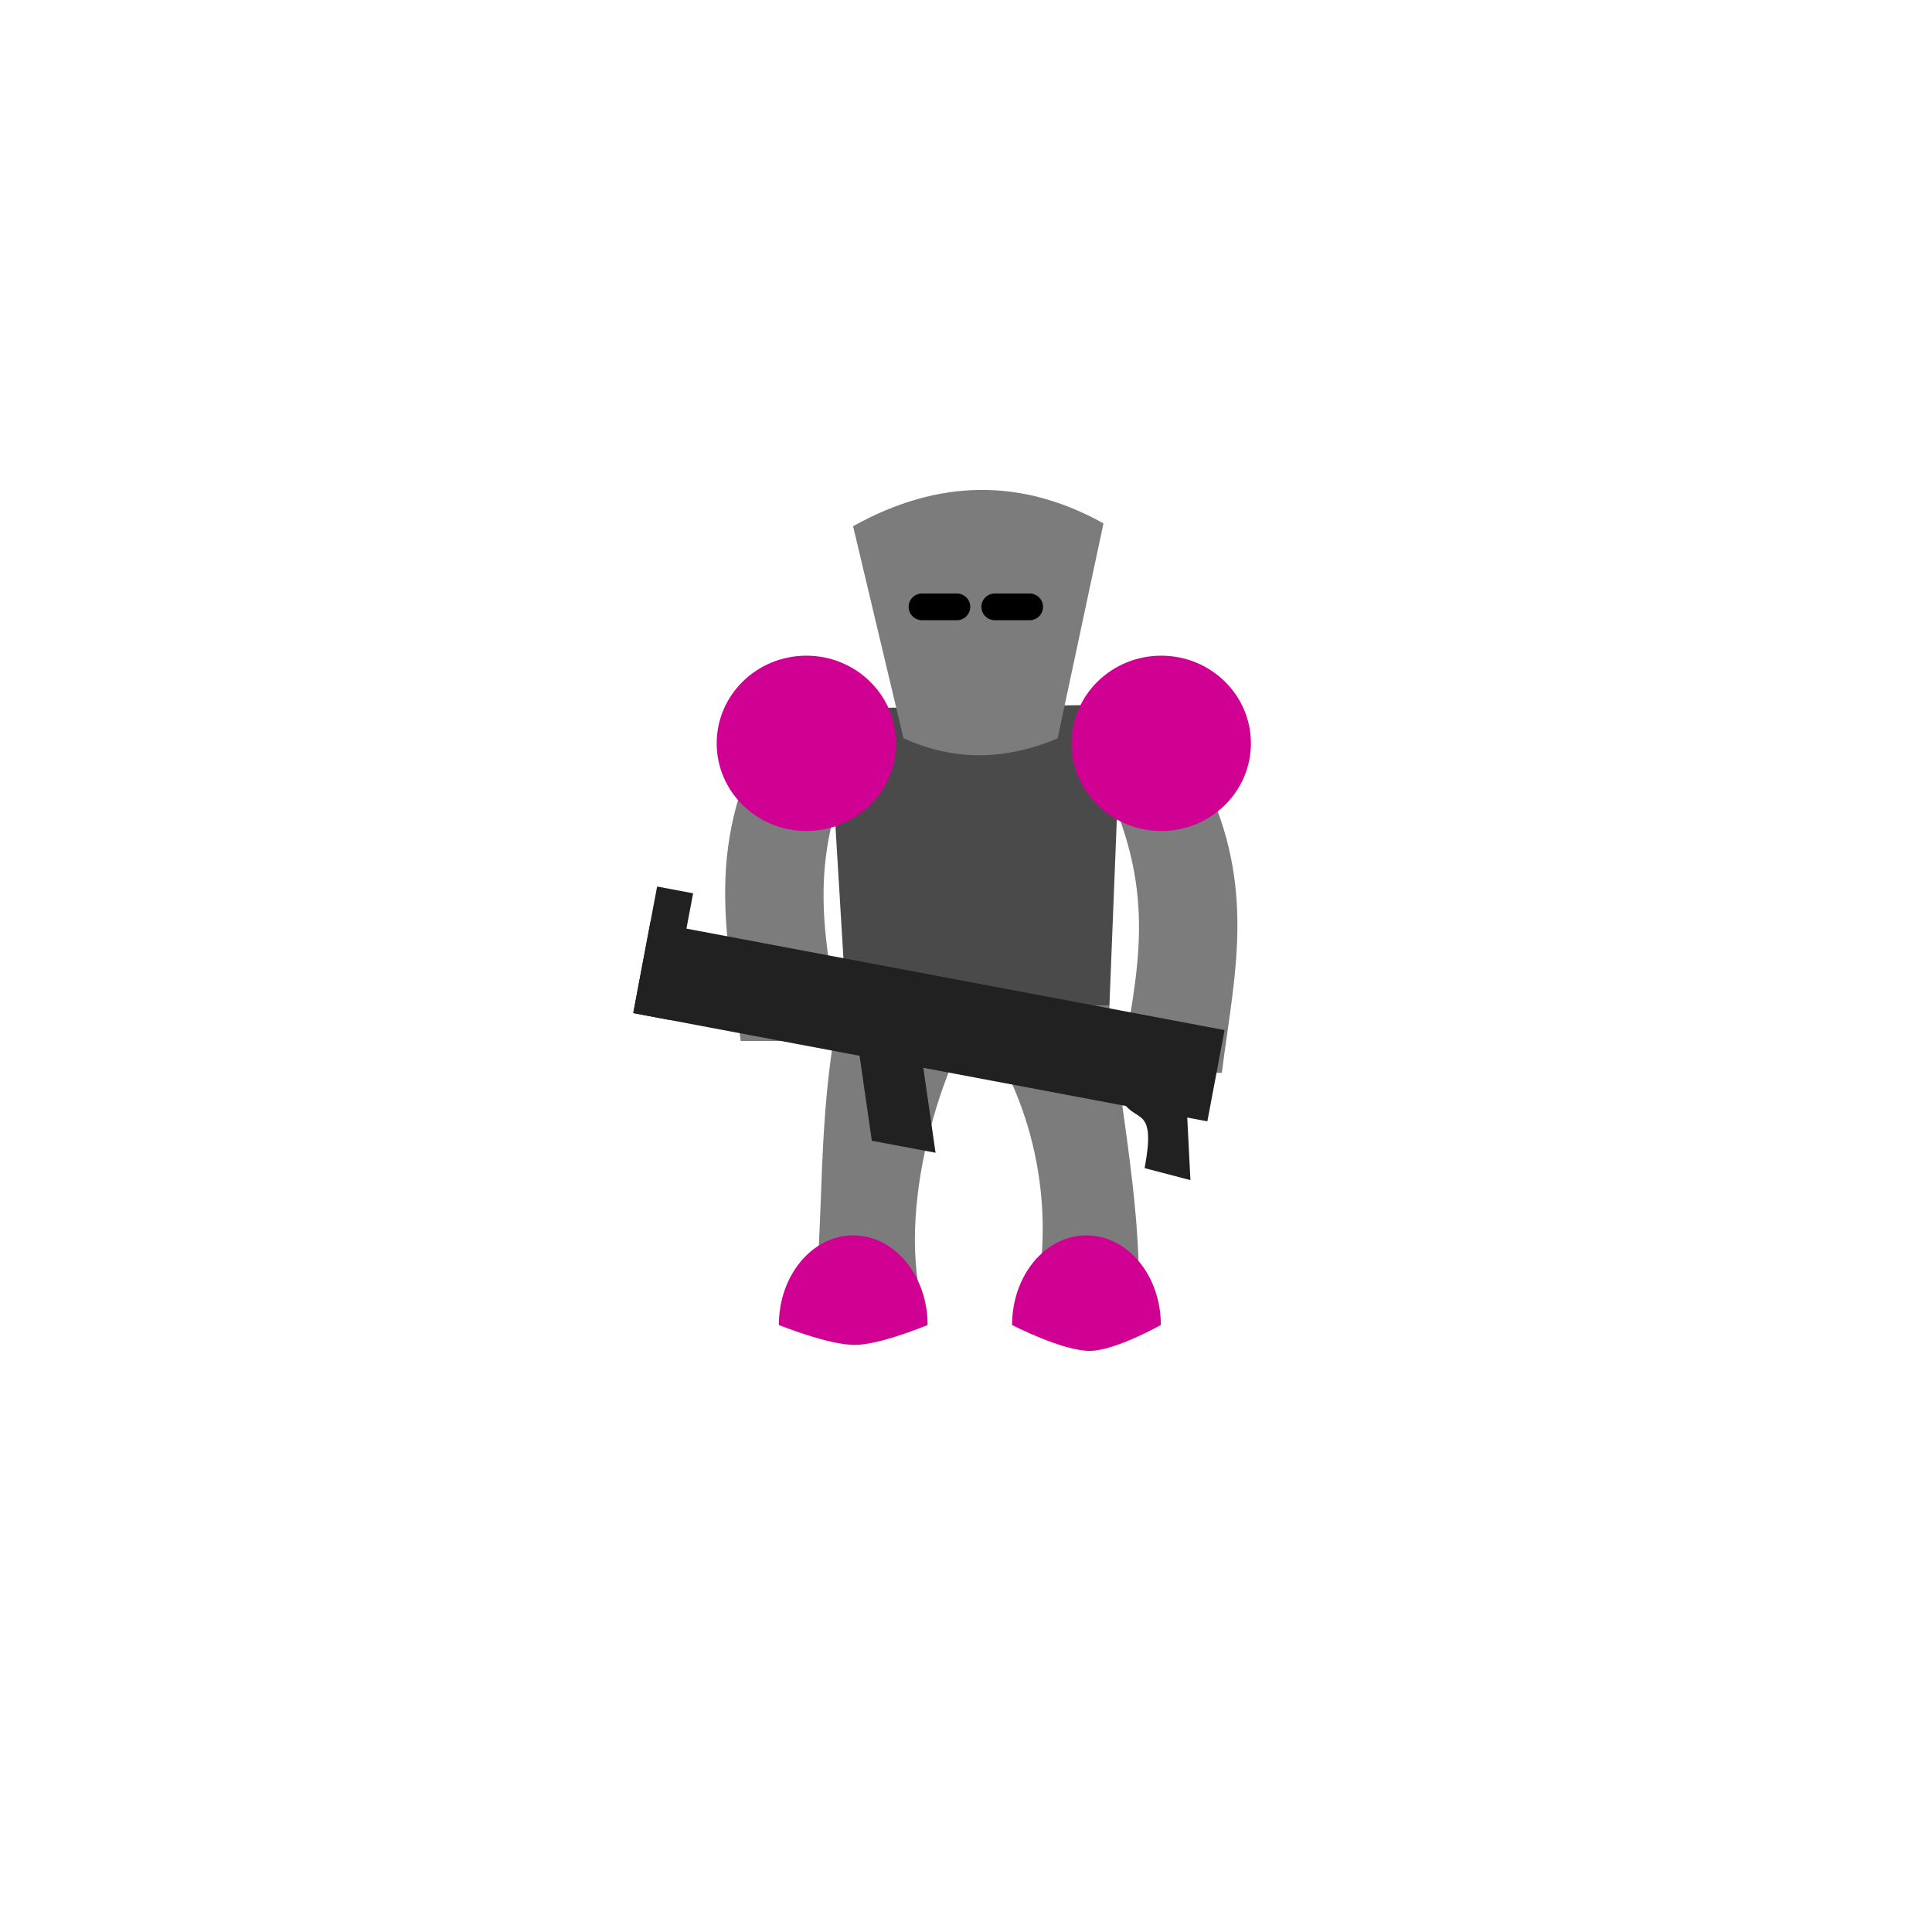
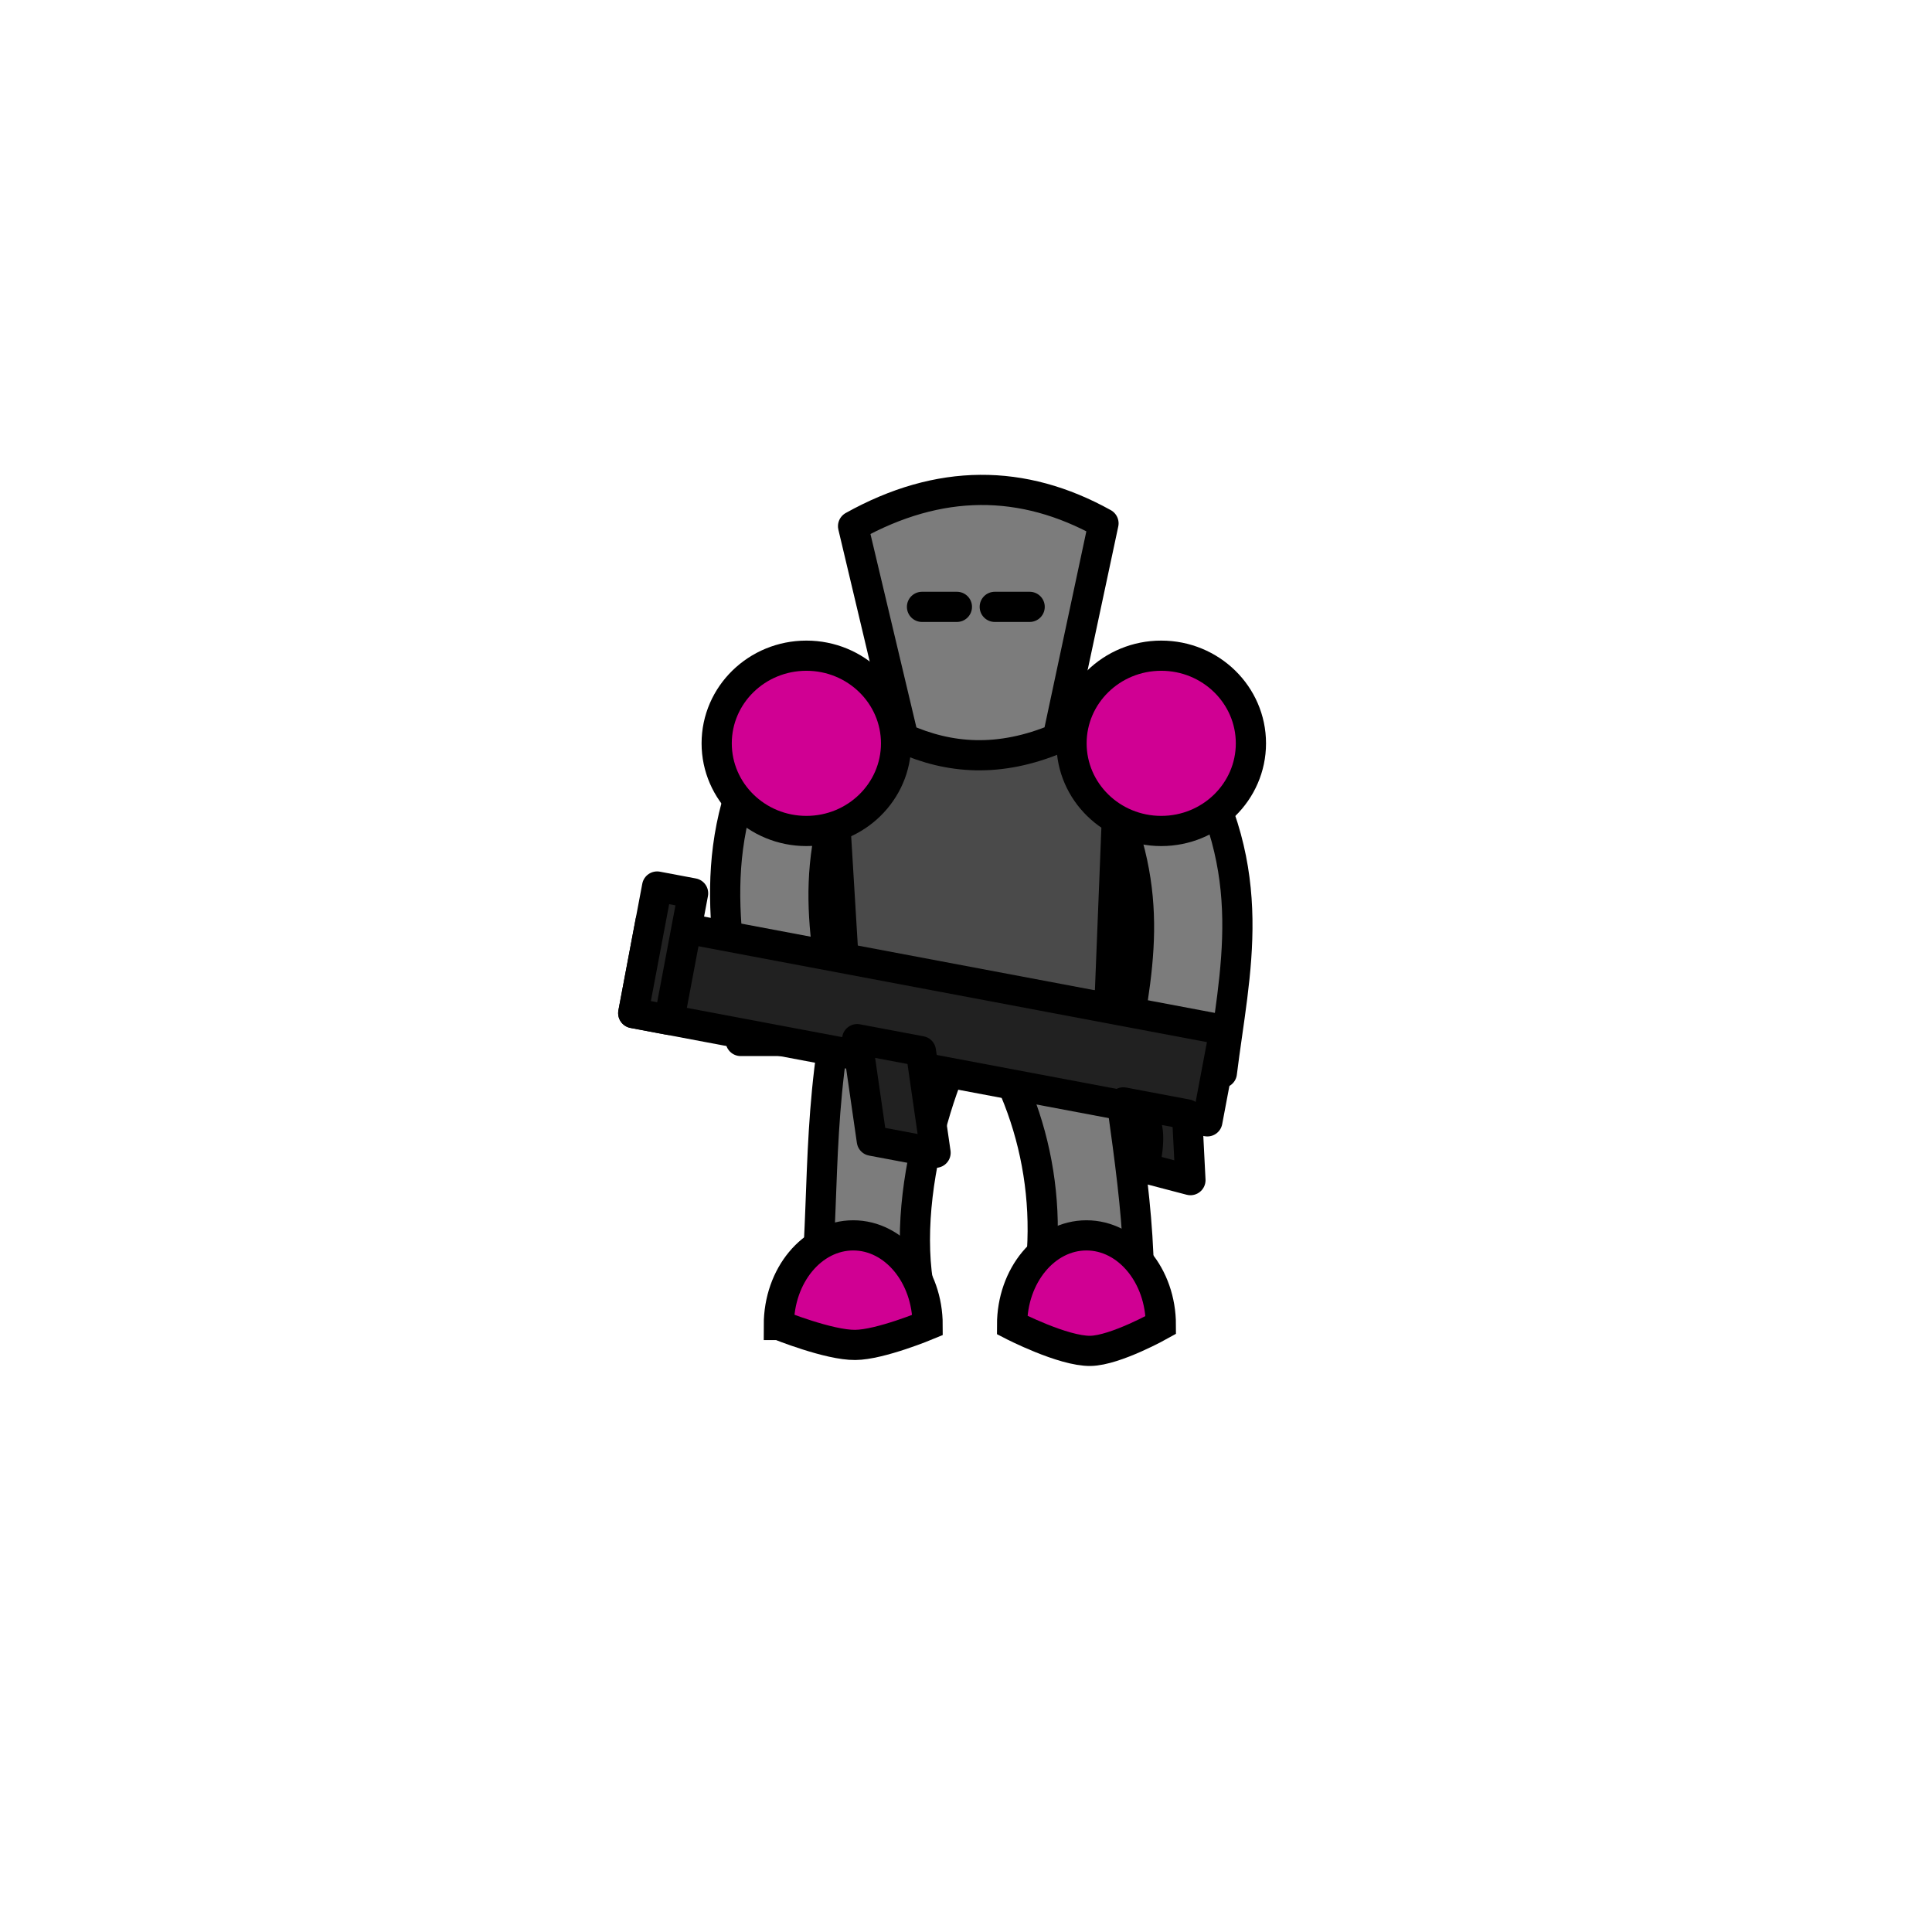
<svg xmlns="http://www.w3.org/2000/svg" width="64" height="64" viewBox="0 0 64 64" id="svg4365" version="1.1">
  <defs id="defs4367" />
  <g id="layer1" transform="translate(0,-988.3622)">
-     <g id="g12548" style="opacity:1;stroke:#000000;stroke-width:0.838;stroke-linecap:round;stroke-linejoin:round;stroke-miterlimit:4;stroke-dasharray:none;stroke-opacity:1" transform="matrix(1.056601,0,0,1.0558,-18.45732,-57.5159)">
-       <path style="color:#000000;clip-rule:nonzero;display:inline;overflow:visible;visibility:visible;opacity:1;isolation:auto;mix-blend-mode:normal;color-interpolation:sRGB;color-interpolation-filters:linearRGB;solid-color:#000000;solid-opacity:1;fill:#7c7c7c;fill-opacity:1;fill-rule:nonzero;stroke:none;stroke-width:0.838;stroke-linecap:round;stroke-linejoin:round;stroke-miterlimit:4;stroke-dasharray:none;stroke-dashoffset:0;stroke-opacity:1;color-rendering:auto;image-rendering:auto;shape-rendering:auto;text-rendering:auto;enable-background:accumulate" d="m 54.712,1014.139 -2.562,1.125 c 1.588,3.47 1.007,5.696 0.438,9 l 3.188,0 c 0.395,-3.199 1.255,-6.288 -1.062,-10.125 z" id="path12590" />
-       <path id="rect12537-7" d="m 41.755,1013.139 2.562,1.125 c -1.588,3.47 -1.007,5.696 -0.438,9 l -3.188,0 c -0.395,-3.199 -1.255,-6.288 1.062,-10.125 z" style="color:#000000;clip-rule:nonzero;display:inline;overflow:visible;visibility:visible;opacity:1;isolation:auto;mix-blend-mode:normal;color-interpolation:sRGB;color-interpolation-filters:linearRGB;solid-color:#000000;solid-opacity:1;fill:#7c7c7c;fill-opacity:1;fill-rule:nonzero;stroke:none;stroke-width:0.838;stroke-linecap:round;stroke-linejoin:round;stroke-miterlimit:4;stroke-dasharray:none;stroke-dashoffset:0;stroke-opacity:1;color-rendering:auto;image-rendering:auto;shape-rendering:auto;text-rendering:auto;enable-background:accumulate" />
-       <path id="rect12537" d="m 44.125,1020.737 4.5,1.062 c -1.133,1.002 -2.909,5.567 -2.375,9.062 l -3.188,0 c 0.263,-3.146 0.016,-6.186 1.062,-10.125 z" style="color:#000000;clip-rule:nonzero;display:inline;overflow:visible;visibility:visible;opacity:1;isolation:auto;mix-blend-mode:normal;color-interpolation:sRGB;color-interpolation-filters:linearRGB;solid-color:#000000;solid-opacity:1;fill:#7c7c7c;fill-opacity:1;fill-rule:nonzero;stroke:none;stroke-width:0.838;stroke-linecap:round;stroke-linejoin:round;stroke-miterlimit:4;stroke-dasharray:none;stroke-dashoffset:0;stroke-opacity:1;color-rendering:auto;image-rendering:auto;shape-rendering:auto;text-rendering:auto;enable-background:accumulate" />
-       <path style="color:#000000;clip-rule:nonzero;display:inline;overflow:visible;visibility:visible;opacity:1;isolation:auto;mix-blend-mode:normal;color-interpolation:sRGB;color-interpolation-filters:linearRGB;solid-color:#000000;solid-opacity:1;fill:#7c7c7c;fill-opacity:1;fill-rule:nonzero;stroke:none;stroke-width:0.838;stroke-linecap:round;stroke-linejoin:round;stroke-miterlimit:4;stroke-dasharray:none;stroke-dashoffset:0;stroke-opacity:1;color-rendering:auto;image-rendering:auto;shape-rendering:auto;text-rendering:auto;enable-background:accumulate" d="m 52.115,1020.987 -4.5,1.062 c 1.992,2.391 2.962,5.713 2.375,9.062 l 3.188,0 c 0.018,-3.089 -0.605,-5.748 -1.062,-10.125 z" id="path12540" />
-       <path style="color:#000000;clip-rule:nonzero;display:inline;overflow:visible;visibility:visible;opacity:1;isolation:auto;mix-blend-mode:normal;color-interpolation:sRGB;color-interpolation-filters:linearRGB;solid-color:#000000;solid-opacity:1;fill:#4a4a4a;fill-opacity:1;fill-rule:nonzero;stroke:none;stroke-width:0.838;stroke-linecap:round;stroke-linejoin:round;stroke-miterlimit:4;stroke-dasharray:none;stroke-dashoffset:0;stroke-opacity:1;color-rendering:auto;image-rendering:auto;shape-rendering:auto;text-rendering:auto;enable-background:accumulate" d="m 43.438,1012.834 9.188,-0.125 -0.375,9.438 -8.25,0 z" id="rect12592" />
-       <ellipse style="color:#000000;clip-rule:nonzero;display:inline;overflow:visible;visibility:visible;opacity:1;isolation:auto;mix-blend-mode:normal;color-interpolation:sRGB;color-interpolation-filters:linearRGB;solid-color:#000000;solid-opacity:1;fill:#d00093;fill-opacity:1;fill-rule:nonzero;stroke:none;stroke-width:0.729;stroke-linecap:butt;stroke-linejoin:miter;stroke-miterlimit:4;stroke-dasharray:none;stroke-dashoffset:0;stroke-opacity:1;color-rendering:auto;image-rendering:auto;shape-rendering:auto;text-rendering:auto;enable-background:accumulate" id="ellipse12535" cx="42.75" cy="1013.925" rx="2.812" ry="2.75" />
-       <ellipse ry="2.75" rx="2.812" cy="1013.925" cx="53.875" id="path12533" style="color:#000000;clip-rule:nonzero;display:inline;overflow:visible;visibility:visible;opacity:1;isolation:auto;mix-blend-mode:normal;color-interpolation:sRGB;color-interpolation-filters:linearRGB;solid-color:#000000;solid-opacity:1;fill:#d00093;fill-opacity:1;fill-rule:nonzero;stroke:none;stroke-width:0.729;stroke-linecap:butt;stroke-linejoin:miter;stroke-miterlimit:4;stroke-dasharray:none;stroke-dashoffset:0;stroke-opacity:1;color-rendering:auto;image-rendering:auto;shape-rendering:auto;text-rendering:auto;enable-background:accumulate" />
-       <path id="path12542" d="m 41.887,1032.175 c 0,-1.553 1.044,-2.812 2.332,-2.812 1.288,0 2.332,1.259 2.332,2.812 0,0 -1.485,0.62 -2.269,0.625 -0.825,0.01 -2.394,-0.625 -2.394,-0.625 z" style="color:#000000;clip-rule:nonzero;display:inline;overflow:visible;visibility:visible;opacity:1;isolation:auto;mix-blend-mode:normal;color-interpolation:sRGB;color-interpolation-filters:linearRGB;solid-color:#000000;solid-opacity:1;fill:#d00093;fill-opacity:1;fill-rule:nonzero;stroke:none;stroke-width:0.729;stroke-linecap:butt;stroke-linejoin:miter;stroke-miterlimit:4;stroke-dasharray:none;stroke-dashoffset:0;stroke-opacity:1;color-rendering:auto;image-rendering:auto;shape-rendering:auto;text-rendering:auto;enable-background:accumulate" />
-       <path id="path12544" d="m 49.199,1032.175 c 0,-1.553 1.044,-2.812 2.332,-2.812 1.288,0 2.332,1.259 2.332,2.812 0,0 -1.423,0.799 -2.207,0.812 -0.862,0.014 -2.457,-0.812 -2.457,-0.812 z" style="color:#000000;clip-rule:nonzero;display:inline;overflow:visible;visibility:visible;opacity:1;isolation:auto;mix-blend-mode:normal;color-interpolation:sRGB;color-interpolation-filters:linearRGB;solid-color:#000000;solid-opacity:1;fill:#d00093;fill-opacity:1;fill-rule:nonzero;stroke:none;stroke-width:0.729;stroke-linecap:butt;stroke-linejoin:miter;stroke-miterlimit:4;stroke-dasharray:none;stroke-dashoffset:0;stroke-opacity:1;color-rendering:auto;image-rendering:auto;shape-rendering:auto;text-rendering:auto;enable-background:accumulate" />
-       <g id="g12620" transform="matrix(0.9971584,-0.07522041,0.07544739,0.9971584,-76.97501,5.854854)" style="fill:#212121;fill-opacity:1;stroke:none;stroke-width:0.838;stroke-linecap:round;stroke-linejoin:round;stroke-miterlimit:4;stroke-dasharray:none;stroke-opacity:1">
-         <rect transform="matrix(0.9659258,0.258819,-0.258819,0.9659258,0,0)" y="974.849" x="300.583" height="2.914" width="18.316" id="rect12556" style="color:#000000;clip-rule:nonzero;display:inline;overflow:visible;visibility:visible;opacity:1;isolation:auto;mix-blend-mode:normal;color-interpolation:sRGB;color-interpolation-filters:linearRGB;solid-color:#000000;solid-opacity:1;fill:#212121;fill-opacity:1;fill-rule:nonzero;stroke:none;stroke-width:0.838;stroke-linecap:round;stroke-linejoin:round;stroke-miterlimit:4;stroke-dasharray:none;stroke-dashoffset:0;stroke-opacity:1;color-rendering:auto;image-rendering:auto;shape-rendering:auto;text-rendering:auto;enable-background:accumulate" />
-         <rect style="color:#000000;clip-rule:nonzero;display:inline;overflow:visible;visibility:visible;opacity:1;isolation:auto;mix-blend-mode:normal;color-interpolation:sRGB;color-interpolation-filters:linearRGB;solid-color:#000000;solid-opacity:1;fill:#212121;fill-opacity:1;fill-rule:nonzero;stroke:none;stroke-width:0.838;stroke-linecap:round;stroke-linejoin:round;stroke-miterlimit:4;stroke-dasharray:none;stroke-dashoffset:0;stroke-opacity:1;color-rendering:auto;image-rendering:auto;shape-rendering:auto;text-rendering:auto;enable-background:accumulate" id="rect12573" width="1.148" height="4.042" x="300.583" y="973.721" transform="matrix(0.9659258,0.258819,-0.258819,0.9659258,0,0)" />
-         <path style="color:#000000;clip-rule:nonzero;display:inline;overflow:visible;visibility:visible;opacity:1;isolation:auto;mix-blend-mode:normal;color-interpolation:sRGB;color-interpolation-filters:linearRGB;solid-color:#000000;solid-opacity:1;fill:#212121;fill-opacity:1;fill-rule:nonzero;stroke:none;stroke-width:0.838;stroke-linecap:round;stroke-linejoin:round;stroke-miterlimit:4;stroke-dasharray:none;stroke-dashoffset:0;stroke-opacity:1;color-rendering:auto;image-rendering:auto;shape-rendering:auto;text-rendering:auto;enable-background:accumulate" d="m 44.216,1023.586 1.964,0.526 0.218,3.213 -1.964,-0.526 z" id="rect12632" />
-         <path id="path12635" d="m 52.388,1026.192 1.964,0.526 -0.051,2.065 -1.404,-0.484 c 0.513,-1.915 -0.159,-1.436 -0.509,-2.107 z" style="color:#000000;clip-rule:nonzero;display:inline;overflow:visible;visibility:visible;opacity:1;isolation:auto;mix-blend-mode:normal;color-interpolation:sRGB;color-interpolation-filters:linearRGB;solid-color:#000000;solid-opacity:1;fill:#212121;fill-opacity:1;fill-rule:nonzero;stroke:none;stroke-width:0.838;stroke-linecap:round;stroke-linejoin:round;stroke-miterlimit:4;stroke-dasharray:none;stroke-dashoffset:0;stroke-opacity:1;color-rendering:auto;image-rendering:auto;shape-rendering:auto;text-rendering:auto;enable-background:accumulate" />
+     <g id="g12548" style="opacity:1;stroke:#000000;stroke-width:0.947;stroke-linecap:round;stroke-linejoin:round;stroke-miterlimit:4;stroke-dasharray:none;stroke-opacity:1" transform="matrix(1.056601,0,0,1.0558,-18.45732,-57.5159)">
+       <path style="color:#000000;clip-rule:nonzero;display:inline;overflow:visible;visibility:visible;opacity:1;isolation:auto;mix-blend-mode:normal;color-interpolation:sRGB;color-interpolation-filters:linearRGB;solid-color:#000000;solid-opacity:1;fill:#7c7c7c;fill-opacity:1;fill-rule:nonzero;stroke:#000000;stroke-width:0.947;stroke-linecap:round;stroke-linejoin:round;stroke-miterlimit:4;stroke-dasharray:none;stroke-dashoffset:0;stroke-opacity:1;color-rendering:auto;image-rendering:auto;shape-rendering:auto;text-rendering:auto;enable-background:accumulate" d="m 54.712,1014.139 -2.562,1.125 c 1.588,3.47 1.007,5.696 0.438,9 l 3.188,0 c 0.395,-3.199 1.255,-6.288 -1.062,-10.125 z" id="path12590" />
+       <path id="rect12537-7" d="m 41.755,1013.139 2.562,1.125 c -1.588,3.47 -1.007,5.696 -0.438,9 l -3.188,0 c -0.395,-3.199 -1.255,-6.288 1.062,-10.125 z" style="color:#000000;clip-rule:nonzero;display:inline;overflow:visible;visibility:visible;opacity:1;isolation:auto;mix-blend-mode:normal;color-interpolation:sRGB;color-interpolation-filters:linearRGB;solid-color:#000000;solid-opacity:1;fill:#7c7c7c;fill-opacity:1;fill-rule:nonzero;stroke:#000000;stroke-width:0.947;stroke-linecap:round;stroke-linejoin:round;stroke-miterlimit:4;stroke-dasharray:none;stroke-dashoffset:0;stroke-opacity:1;color-rendering:auto;image-rendering:auto;shape-rendering:auto;text-rendering:auto;enable-background:accumulate" />
+       <path id="rect12537" d="m 44.125,1020.737 4.5,1.062 c -1.133,1.002 -2.909,5.567 -2.375,9.062 l -3.188,0 c 0.263,-3.146 0.016,-6.186 1.062,-10.125 z" style="color:#000000;clip-rule:nonzero;display:inline;overflow:visible;visibility:visible;opacity:1;isolation:auto;mix-blend-mode:normal;color-interpolation:sRGB;color-interpolation-filters:linearRGB;solid-color:#000000;solid-opacity:1;fill:#7c7c7c;fill-opacity:1;fill-rule:nonzero;stroke:#000000;stroke-width:0.947;stroke-linecap:round;stroke-linejoin:round;stroke-miterlimit:4;stroke-dasharray:none;stroke-dashoffset:0;stroke-opacity:1;color-rendering:auto;image-rendering:auto;shape-rendering:auto;text-rendering:auto;enable-background:accumulate" />
+       <path style="color:#000000;clip-rule:nonzero;display:inline;overflow:visible;visibility:visible;opacity:1;isolation:auto;mix-blend-mode:normal;color-interpolation:sRGB;color-interpolation-filters:linearRGB;solid-color:#000000;solid-opacity:1;fill:#7c7c7c;fill-opacity:1;fill-rule:nonzero;stroke:#000000;stroke-width:0.947;stroke-linecap:round;stroke-linejoin:round;stroke-miterlimit:4;stroke-dasharray:none;stroke-dashoffset:0;stroke-opacity:1;color-rendering:auto;image-rendering:auto;shape-rendering:auto;text-rendering:auto;enable-background:accumulate" d="m 52.115,1020.987 -4.5,1.062 c 1.992,2.391 2.962,5.713 2.375,9.062 l 3.188,0 c 0.018,-3.089 -0.605,-5.748 -1.062,-10.125 z" id="path12540" />
+       <path style="color:#000000;clip-rule:nonzero;display:inline;overflow:visible;visibility:visible;opacity:1;isolation:auto;mix-blend-mode:normal;color-interpolation:sRGB;color-interpolation-filters:linearRGB;solid-color:#000000;solid-opacity:1;fill:#4a4a4a;fill-opacity:1;fill-rule:nonzero;stroke:#000000;stroke-width:0.947;stroke-linecap:round;stroke-linejoin:round;stroke-miterlimit:4;stroke-dasharray:none;stroke-dashoffset:0;stroke-opacity:1;color-rendering:auto;image-rendering:auto;shape-rendering:auto;text-rendering:auto;enable-background:accumulate" d="m 43.438,1012.834 9.188,-0.125 -0.375,9.438 -8.25,0 z" id="rect12592" />
+       <ellipse style="color:#000000;clip-rule:nonzero;display:inline;overflow:visible;visibility:visible;opacity:1;isolation:auto;mix-blend-mode:normal;color-interpolation:sRGB;color-interpolation-filters:linearRGB;solid-color:#000000;solid-opacity:1;fill:#d00093;fill-opacity:1;fill-rule:nonzero;stroke:#000000;stroke-width:0.947;stroke-linecap:butt;stroke-linejoin:miter;stroke-miterlimit:4;stroke-dasharray:none;stroke-dashoffset:0;stroke-opacity:1;color-rendering:auto;image-rendering:auto;shape-rendering:auto;text-rendering:auto;enable-background:accumulate" id="ellipse12535" cx="42.75" cy="1013.925" rx="2.812" ry="2.75" />
+       <ellipse ry="2.75" rx="2.812" cy="1013.925" cx="53.875" id="path12533" style="color:#000000;clip-rule:nonzero;display:inline;overflow:visible;visibility:visible;opacity:1;isolation:auto;mix-blend-mode:normal;color-interpolation:sRGB;color-interpolation-filters:linearRGB;solid-color:#000000;solid-opacity:1;fill:#d00093;fill-opacity:1;fill-rule:nonzero;stroke:#000000;stroke-width:0.947;stroke-linecap:butt;stroke-linejoin:miter;stroke-miterlimit:4;stroke-dasharray:none;stroke-dashoffset:0;stroke-opacity:1;color-rendering:auto;image-rendering:auto;shape-rendering:auto;text-rendering:auto;enable-background:accumulate" />
+       <path id="path12542" d="m 41.887,1032.175 c 0,-1.553 1.044,-2.812 2.332,-2.812 1.288,0 2.332,1.259 2.332,2.812 0,0 -1.485,0.62 -2.269,0.625 -0.825,0.01 -2.394,-0.625 -2.394,-0.625 z" style="color:#000000;clip-rule:nonzero;display:inline;overflow:visible;visibility:visible;opacity:1;isolation:auto;mix-blend-mode:normal;color-interpolation:sRGB;color-interpolation-filters:linearRGB;solid-color:#000000;solid-opacity:1;fill:#d00093;fill-opacity:1;fill-rule:nonzero;stroke:#000000;stroke-width:0.947;stroke-linecap:butt;stroke-linejoin:miter;stroke-miterlimit:4;stroke-dasharray:none;stroke-dashoffset:0;stroke-opacity:1;color-rendering:auto;image-rendering:auto;shape-rendering:auto;text-rendering:auto;enable-background:accumulate" />
+       <path id="path12544" d="m 49.199,1032.175 c 0,-1.553 1.044,-2.812 2.332,-2.812 1.288,0 2.332,1.259 2.332,2.812 0,0 -1.423,0.799 -2.207,0.812 -0.862,0.014 -2.457,-0.812 -2.457,-0.812 z" style="color:#000000;clip-rule:nonzero;display:inline;overflow:visible;visibility:visible;opacity:1;isolation:auto;mix-blend-mode:normal;color-interpolation:sRGB;color-interpolation-filters:linearRGB;solid-color:#000000;solid-opacity:1;fill:#d00093;fill-opacity:1;fill-rule:nonzero;stroke:#000000;stroke-width:0.947;stroke-linecap:butt;stroke-linejoin:miter;stroke-miterlimit:4;stroke-dasharray:none;stroke-dashoffset:0;stroke-opacity:1;color-rendering:auto;image-rendering:auto;shape-rendering:auto;text-rendering:auto;enable-background:accumulate" />
+       <g id="g12620" transform="matrix(0.9971584,-0.07522041,0.07544739,0.9971584,-76.97501,5.854854)" style="fill:#212121;fill-opacity:1;stroke:#000000;stroke-width:0.947;stroke-linecap:round;stroke-linejoin:round;stroke-miterlimit:4;stroke-dasharray:none;stroke-opacity:1">
+         <rect transform="matrix(0.9659258,0.258819,-0.258819,0.9659258,0,0)" y="974.849" x="300.583" height="2.914" width="18.316" id="rect12556" style="color:#000000;clip-rule:nonzero;display:inline;overflow:visible;visibility:visible;opacity:1;isolation:auto;mix-blend-mode:normal;color-interpolation:sRGB;color-interpolation-filters:linearRGB;solid-color:#000000;solid-opacity:1;fill:#212121;fill-opacity:1;fill-rule:nonzero;stroke:#000000;stroke-width:0.947;stroke-linecap:round;stroke-linejoin:round;stroke-miterlimit:4;stroke-dasharray:none;stroke-dashoffset:0;stroke-opacity:1;color-rendering:auto;image-rendering:auto;shape-rendering:auto;text-rendering:auto;enable-background:accumulate" />
+         <rect style="color:#000000;clip-rule:nonzero;display:inline;overflow:visible;visibility:visible;opacity:1;isolation:auto;mix-blend-mode:normal;color-interpolation:sRGB;color-interpolation-filters:linearRGB;solid-color:#000000;solid-opacity:1;fill:#212121;fill-opacity:1;fill-rule:nonzero;stroke:#000000;stroke-width:0.947;stroke-linecap:round;stroke-linejoin:round;stroke-miterlimit:4;stroke-dasharray:none;stroke-dashoffset:0;stroke-opacity:1;color-rendering:auto;image-rendering:auto;shape-rendering:auto;text-rendering:auto;enable-background:accumulate" id="rect12573" width="1.148" height="4.042" x="300.583" y="973.721" transform="matrix(0.9659258,0.258819,-0.258819,0.9659258,0,0)" />
+         <path style="color:#000000;clip-rule:nonzero;display:inline;overflow:visible;visibility:visible;opacity:1;isolation:auto;mix-blend-mode:normal;color-interpolation:sRGB;color-interpolation-filters:linearRGB;solid-color:#000000;solid-opacity:1;fill:#212121;fill-opacity:1;fill-rule:nonzero;stroke:#000000;stroke-width:0.947;stroke-linecap:round;stroke-linejoin:round;stroke-miterlimit:4;stroke-dasharray:none;stroke-dashoffset:0;stroke-opacity:1;color-rendering:auto;image-rendering:auto;shape-rendering:auto;text-rendering:auto;enable-background:accumulate" d="m 44.216,1023.586 1.964,0.526 0.218,3.213 -1.964,-0.526 z" id="rect12632" />
+         <path id="path12635" d="m 52.388,1026.192 1.964,0.526 -0.051,2.065 -1.404,-0.484 c 0.513,-1.915 -0.159,-1.436 -0.509,-2.107 z" style="color:#000000;clip-rule:nonzero;display:inline;overflow:visible;visibility:visible;opacity:1;isolation:auto;mix-blend-mode:normal;color-interpolation:sRGB;color-interpolation-filters:linearRGB;solid-color:#000000;solid-opacity:1;fill:#212121;fill-opacity:1;fill-rule:nonzero;stroke:#000000;stroke-width:0.947;stroke-linecap:round;stroke-linejoin:round;stroke-miterlimit:4;stroke-dasharray:none;stroke-dashoffset:0;stroke-opacity:1;color-rendering:auto;image-rendering:auto;shape-rendering:auto;text-rendering:auto;enable-background:accumulate" />
      </g>
-       <g id="g12679">
-         <path style="color:#000000;clip-rule:nonzero;display:inline;overflow:visible;visibility:visible;opacity:1;isolation:auto;mix-blend-mode:normal;color-interpolation:sRGB;color-interpolation-filters:linearRGB;solid-color:#000000;solid-opacity:1;fill:#7c7c7c;fill-opacity:1;fill-rule:nonzero;stroke:none;stroke-width:0.838;stroke-linecap:round;stroke-linejoin:round;stroke-miterlimit:4;stroke-dasharray:none;stroke-dashoffset:0;stroke-opacity:1;color-rendering:auto;image-rendering:auto;shape-rendering:auto;text-rendering:auto;enable-background:accumulate" d="m 44.214,1007.112 c 2.701,-1.506 5.316,-1.499 7.851,-0.089 l -1.438,6.745 c -1.839,0.776 -3.409,0.637 -4.833,0 z" id="path12614" />
-         <path id="path12616" d="m 46.375,1009.643 1.094,0" style="fill:none;fill-rule:evenodd;stroke:#000000;stroke-width:0.838;stroke-linecap:round;stroke-linejoin:round;stroke-miterlimit:4;stroke-dasharray:none;stroke-opacity:1" />
-         <path style="fill:none;fill-rule:evenodd;stroke:#000000;stroke-width:0.838;stroke-linecap:round;stroke-linejoin:round;stroke-miterlimit:4;stroke-dasharray:none;stroke-opacity:1" d="m 48.656,1009.643 1.094,0" id="path12618" />
+       <g id="g12679" style="stroke-width:0.947;stroke-miterlimit:4;stroke-dasharray:none;stroke:#000000;stroke-opacity:1">
+         <path style="color:#000000;clip-rule:nonzero;display:inline;overflow:visible;visibility:visible;opacity:1;isolation:auto;mix-blend-mode:normal;color-interpolation:sRGB;color-interpolation-filters:linearRGB;solid-color:#000000;solid-opacity:1;fill:#7c7c7c;fill-opacity:1;fill-rule:nonzero;stroke:#000000;stroke-width:0.947;stroke-linecap:round;stroke-linejoin:round;stroke-miterlimit:4;stroke-dasharray:none;stroke-dashoffset:0;stroke-opacity:1;color-rendering:auto;image-rendering:auto;shape-rendering:auto;text-rendering:auto;enable-background:accumulate" d="m 44.214,1007.112 c 2.701,-1.506 5.316,-1.499 7.851,-0.089 l -1.438,6.745 c -1.839,0.776 -3.409,0.637 -4.833,0 z" id="path12614" />
+         <path id="path12616" d="m 46.375,1009.643 1.094,0" style="fill:none;fill-rule:evenodd;stroke:#000000;stroke-width:0.947;stroke-linecap:round;stroke-linejoin:round;stroke-miterlimit:4;stroke-dasharray:none;stroke-opacity:1" />
+         <path style="fill:none;fill-rule:evenodd;stroke:#000000;stroke-width:0.947;stroke-linecap:round;stroke-linejoin:round;stroke-miterlimit:4;stroke-dasharray:none;stroke-opacity:1" d="m 48.656,1009.643 1.094,0" id="path12618" />
      </g>
    </g>
  </g>
</svg>
